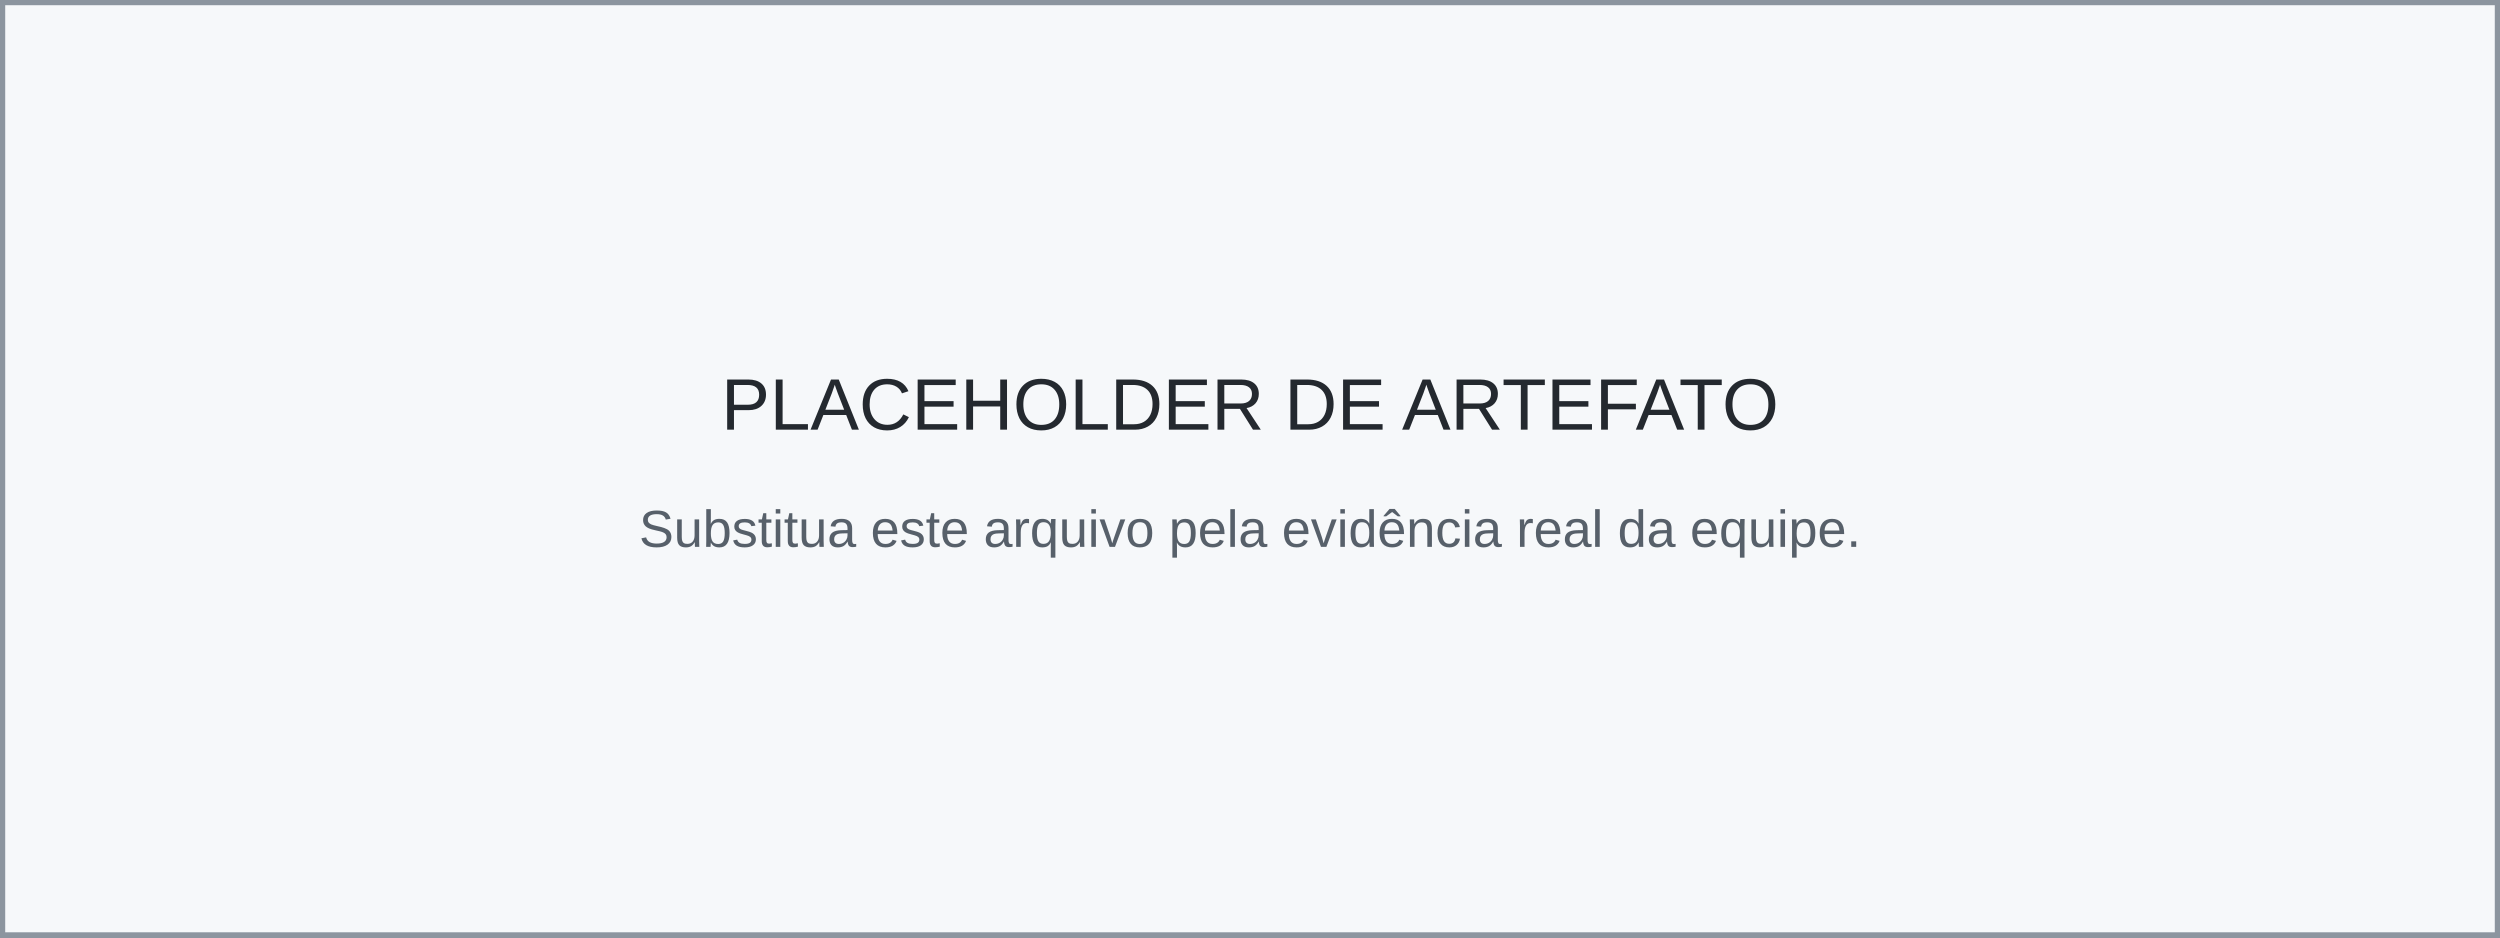
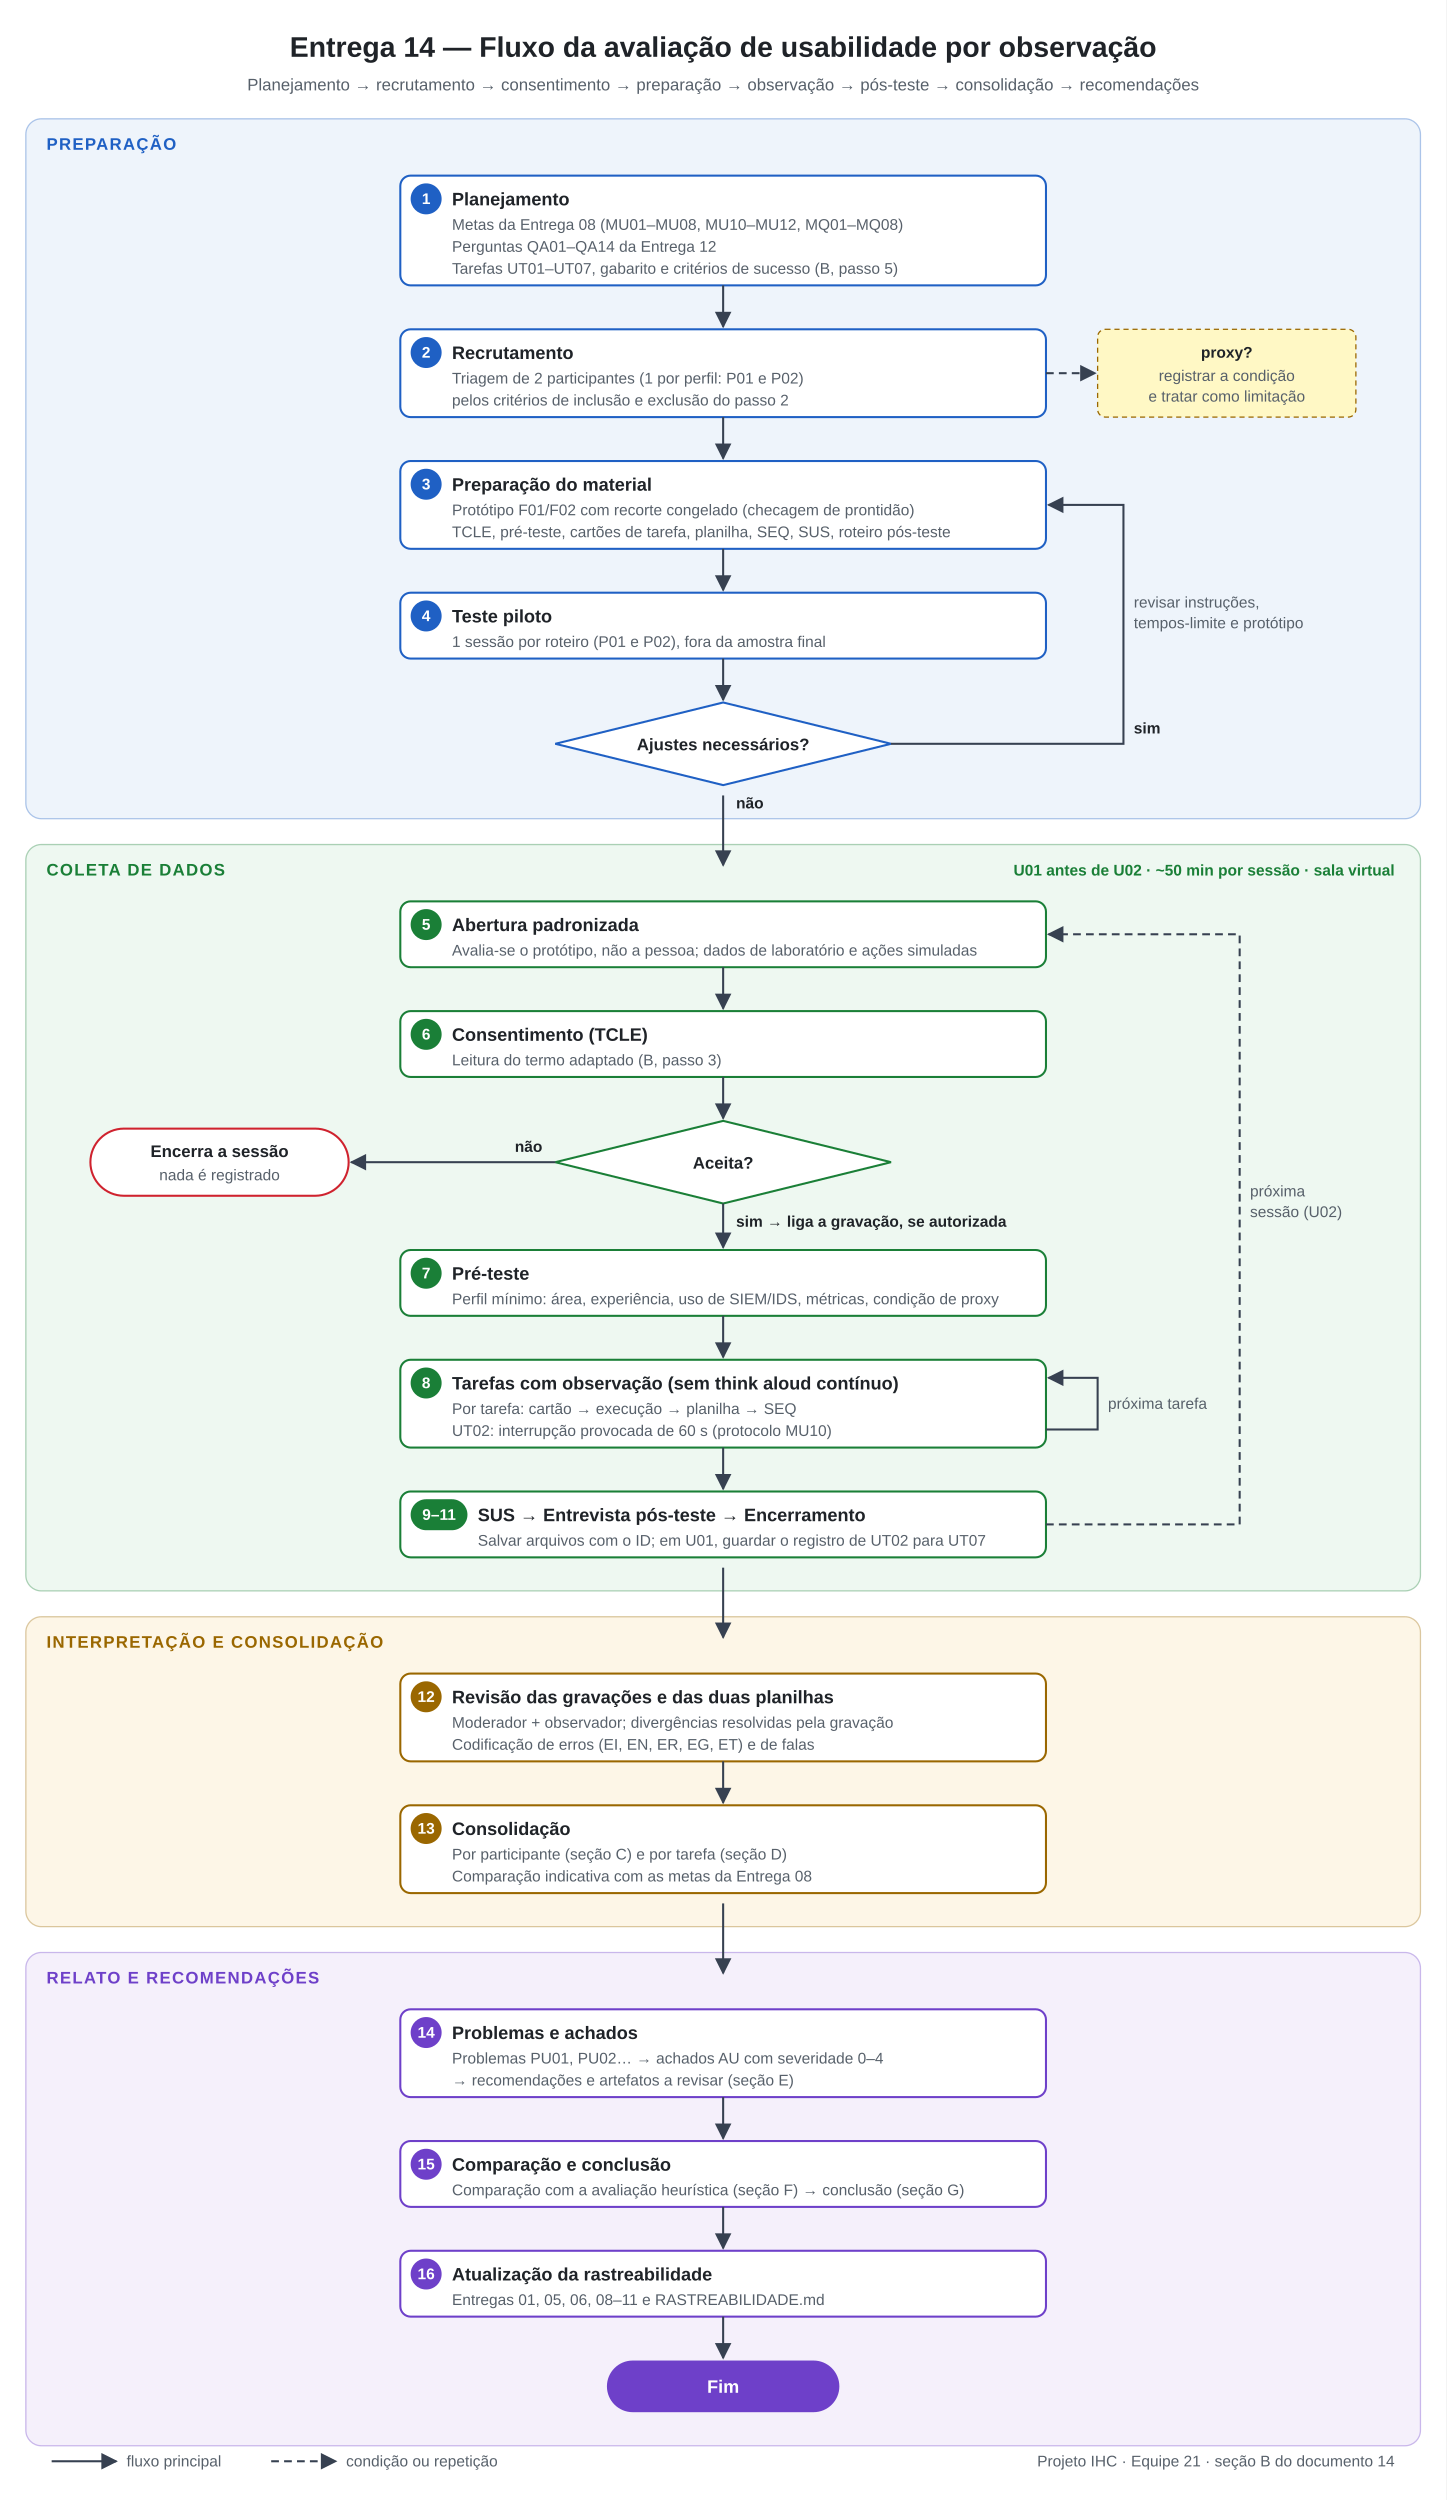
- <svg xmlns="http://www.w3.org/2000/svg" width="960" height="360" viewBox="0 0 960 360">
-   <rect width="100%" height="100%" fill="#f6f8fa" stroke="#8c959f" stroke-width="4" />
-   <text x="480" y="165" text-anchor="middle" font-family="Arial, sans-serif" font-size="28" fill="#24292f">PLACEHOLDER DE ARTEFATO</text>
-   <text x="480" y="210" text-anchor="middle" font-family="Arial, sans-serif" font-size="20" fill="#57606a">Substitua este arquivo pela evidência real da equipe.</text>
+ <svg xmlns="http://www.w3.org/2000/svg" width="1120" height="1936" viewBox="0 0 1120 1936" font-family="Arial, Helvetica, sans-serif">
+   <defs>
+     <marker id="ah" viewBox="0 0 10 10" refX="9" refY="5" markerWidth="8" markerHeight="8" orient="auto-start-reverse">
+       <path d="M0 0 L10 5 L0 10 z" fill="#374151" />
+     </marker>
+   </defs>
+   <rect width="1120" height="1936" fill="#ffffff" />
+   <text x="560" y="44" text-anchor="middle" font-size="22" font-weight="bold" fill="#1f2328">Entrega 14 — Fluxo da avaliação de usabilidade por observação</text>
+   <text x="560" y="70" text-anchor="middle" font-size="13" fill="#57606a">Planejamento → recrutamento → consentimento → preparação → observação → pós-teste → consolidação → recomendações</text>
+   <rect x="20" y="92" width="1080" height="542" rx="12" fill="#eef4fb" stroke="#1f60c4" stroke-opacity="0.35" />
+   <text x="36" y="116" font-size="13" font-weight="bold" fill="#1f60c4" letter-spacing="1">PREPARAÇÃO</text>
+   <rect x="20" y="654" width="1080" height="578" rx="12" fill="#eef8f1" stroke="#1a7f37" stroke-opacity="0.35" />
+   <text x="36" y="678" font-size="13" font-weight="bold" fill="#1a7f37" letter-spacing="1">COLETA DE DADOS</text>
+   <rect x="20" y="1252" width="1080" height="240" rx="12" fill="#fdf6e7" stroke="#9a6700" stroke-opacity="0.35" />
+   <text x="36" y="1276" font-size="13" font-weight="bold" fill="#9a6700" letter-spacing="1">INTERPRETAÇÃO E CONSOLIDAÇÃO</text>
+   <rect x="20" y="1512" width="1080" height="382" rx="12" fill="#f5f0fb" stroke="#6e40c9" stroke-opacity="0.35" />
+   <text x="36" y="1536" font-size="13" font-weight="bold" fill="#6e40c9" letter-spacing="1">RELATO E RECOMENDAÇÕES</text>
+   <rect x="310.0" y="136" width="500" height="85" rx="8" fill="#ffffff" stroke="#1f60c4" stroke-width="1.6" />
+   <rect x="318.0" y="142" width="24" height="24" rx="12" fill="#1f60c4" />
+   <text x="330.0" y="158" text-anchor="middle" font-size="12" fill="#ffffff" font-weight="bold">1</text>
+   <text x="350.0" y="159" text-anchor="start" font-size="14" fill="#1f2328" font-weight="bold">Planejamento</text>
+   <text x="350.0" y="178" text-anchor="start" font-size="12" fill="#57606a">Metas da Entrega 08 (MU01–MU08, MU10–MU12, MQ01–MQ08)</text>
+   <text x="350.0" y="195" text-anchor="start" font-size="12" fill="#57606a">Perguntas QA01–QA14 da Entrega 12</text>
+   <text x="350.0" y="212" text-anchor="start" font-size="12" fill="#57606a">Tarefas UT01–UT07, gabarito e critérios de sucesso (B, passo 5)</text>
+   <path d="M560 221 L560 253" fill="none" stroke="#374151" stroke-width="1.6" marker-end="url(#ah)" />
+   <rect x="310.0" y="255" width="500" height="68" rx="8" fill="#ffffff" stroke="#1f60c4" stroke-width="1.6" />
+   <rect x="318.0" y="261" width="24" height="24" rx="12" fill="#1f60c4" />
+   <text x="330.0" y="277" text-anchor="middle" font-size="12" fill="#ffffff" font-weight="bold">2</text>
+   <text x="350.0" y="278" text-anchor="start" font-size="14" fill="#1f2328" font-weight="bold">Recrutamento</text>
+   <text x="350.0" y="297" text-anchor="start" font-size="12" fill="#57606a">Triagem de 2 participantes (1 por perfil: P01 e P02)</text>
+   <text x="350.0" y="314" text-anchor="start" font-size="12" fill="#57606a">pelos critérios de inclusão e exclusão do passo 2</text>
+   <rect x="850.0" y="255.0" width="200" height="68" rx="6" fill="#fff8c5" stroke="#9a6700" stroke-dasharray="4 3" />
+   <text x="950.0" y="277.0" text-anchor="middle" font-size="12" fill="#1f2328" font-weight="bold">proxy?</text>
+   <text x="950.0" y="295.0" text-anchor="middle" font-size="12" fill="#57606a">registrar a condição</text>
+   <text x="950.0" y="311.0" text-anchor="middle" font-size="12" fill="#57606a">e tratar como limitação</text>
+   <path d="M810.0 289.0 L848.0 289.0" fill="none" stroke="#374151" stroke-width="1.6" stroke-dasharray="6 4" marker-end="url(#ah)" />
+   <path d="M560 323 L560 355" fill="none" stroke="#374151" stroke-width="1.6" marker-end="url(#ah)" />
+   <rect x="310.0" y="357" width="500" height="68" rx="8" fill="#ffffff" stroke="#1f60c4" stroke-width="1.6" />
+   <rect x="318.0" y="363" width="24" height="24" rx="12" fill="#1f60c4" />
+   <text x="330.0" y="379" text-anchor="middle" font-size="12" fill="#ffffff" font-weight="bold">3</text>
+   <text x="350.0" y="380" text-anchor="start" font-size="14" fill="#1f2328" font-weight="bold">Preparação do material</text>
+   <text x="350.0" y="399" text-anchor="start" font-size="12" fill="#57606a">Protótipo F01/F02 com recorte congelado (checagem de prontidão)</text>
+   <text x="350.0" y="416" text-anchor="start" font-size="12" fill="#57606a">TCLE, pré-teste, cartões de tarefa, planilha, SEQ, SUS, roteiro pós-teste</text>
+   <path d="M560 425 L560 457" fill="none" stroke="#374151" stroke-width="1.6" marker-end="url(#ah)" />
+   <rect x="310.0" y="459" width="500" height="51" rx="8" fill="#ffffff" stroke="#1f60c4" stroke-width="1.6" />
+   <rect x="318.0" y="465" width="24" height="24" rx="12" fill="#1f60c4" />
+   <text x="330.0" y="481" text-anchor="middle" font-size="12" fill="#ffffff" font-weight="bold">4</text>
+   <text x="350.0" y="482" text-anchor="start" font-size="14" fill="#1f2328" font-weight="bold">Teste piloto</text>
+   <text x="350.0" y="501" text-anchor="start" font-size="12" fill="#57606a">1 sessão por roteiro (P01 e P02), fora da amostra final</text>
+   <path d="M560 510 L560 542" fill="none" stroke="#374151" stroke-width="1.6" marker-end="url(#ah)" />
+   <polygon points="560,544 690.0,576.0 560,608 430.0,576.0" fill="#ffffff" stroke="#1f60c4" stroke-width="1.6" />
+   <text x="560" y="581.0" text-anchor="middle" font-size="13" fill="#1f2328" font-weight="bold">Ajustes necessários?</text>
+   <path d="M690 576.0 L870.0 576.0 L870.0 391.0 L812.0 391.0" fill="none" stroke="#374151" stroke-width="1.6" marker-end="url(#ah)" />
+   <text x="878.0" y="568.0" text-anchor="start" font-size="12" fill="#1f2328" font-weight="bold">sim</text>
+   <text x="878.0" y="470.5" text-anchor="start" font-size="12" fill="#57606a">revisar instruções,</text>
+   <text x="878.0" y="486.5" text-anchor="start" font-size="12" fill="#57606a">tempos-limite e protótipo</text>
+   <text x="570" y="626" text-anchor="start" font-size="12" fill="#1f2328" font-weight="bold">não</text>
+   <path d="M560 616 L560 670" fill="none" stroke="#374151" stroke-width="1.6" marker-end="url(#ah)" />
+   <text x="1080" y="678" text-anchor="end" font-size="12" fill="#1a7f37" font-weight="bold">U01 antes de U02 · ~50 min por sessão · sala virtual</text>
+   <rect x="310.0" y="698" width="500" height="51" rx="8" fill="#ffffff" stroke="#1a7f37" stroke-width="1.6" />
+   <rect x="318.0" y="704" width="24" height="24" rx="12" fill="#1a7f37" />
+   <text x="330.0" y="720" text-anchor="middle" font-size="12" fill="#ffffff" font-weight="bold">5</text>
+   <text x="350.0" y="721" text-anchor="start" font-size="14" fill="#1f2328" font-weight="bold">Abertura padronizada</text>
+   <text x="350.0" y="740" text-anchor="start" font-size="12" fill="#57606a">Avalia-se o protótipo, não a pessoa; dados de laboratório e ações simuladas</text>
+   <path d="M560 749 L560 781" fill="none" stroke="#374151" stroke-width="1.6" marker-end="url(#ah)" />
+   <rect x="310.0" y="783" width="500" height="51" rx="8" fill="#ffffff" stroke="#1a7f37" stroke-width="1.6" />
+   <rect x="318.0" y="789" width="24" height="24" rx="12" fill="#1a7f37" />
+   <text x="330.0" y="805" text-anchor="middle" font-size="12" fill="#ffffff" font-weight="bold">6</text>
+   <text x="350.0" y="806" text-anchor="start" font-size="14" fill="#1f2328" font-weight="bold">Consentimento (TCLE)</text>
+   <text x="350.0" y="825" text-anchor="start" font-size="12" fill="#57606a">Leitura do termo adaptado (B, passo 3)</text>
+   <path d="M560 834 L560 866" fill="none" stroke="#374151" stroke-width="1.6" marker-end="url(#ah)" />
+   <polygon points="560,868 690.0,900.0 560,932 430.0,900.0" fill="#ffffff" stroke="#1a7f37" stroke-width="1.6" />
+   <text x="560" y="905.0" text-anchor="middle" font-size="13" fill="#1f2328" font-weight="bold">Aceita?</text>
+   <rect x="70.0" y="874.0" width="200" height="52" rx="26" fill="#ffffff" stroke="#cf222e" stroke-width="1.6" />
+   <text x="170.0" y="896.0" text-anchor="middle" font-size="13" fill="#1f2328" font-weight="bold">Encerra a sessão</text>
+   <text x="170.0" y="914.0" text-anchor="middle" font-size="12" fill="#57606a">nada é registrado</text>
+   <path d="M430 900.0 L272.0 900.0" fill="none" stroke="#374151" stroke-width="1.6" marker-end="url(#ah)" />
+   <text x="420" y="892.0" text-anchor="end" font-size="12" fill="#1f2328" font-weight="bold">não</text>
+   <text x="570" y="950" text-anchor="start" font-size="12" fill="#1f2328" font-weight="bold">sim → liga a gravação, se autorizada</text>
+   <path d="M560 932 L560 966" fill="none" stroke="#374151" stroke-width="1.6" marker-end="url(#ah)" />
+   <rect x="310.0" y="968" width="500" height="51" rx="8" fill="#ffffff" stroke="#1a7f37" stroke-width="1.6" />
+   <rect x="318.0" y="974" width="24" height="24" rx="12" fill="#1a7f37" />
+   <text x="330.0" y="990" text-anchor="middle" font-size="12" fill="#ffffff" font-weight="bold">7</text>
+   <text x="350.0" y="991" text-anchor="start" font-size="14" fill="#1f2328" font-weight="bold">Pré-teste</text>
+   <text x="350.0" y="1010" text-anchor="start" font-size="12" fill="#57606a">Perfil mínimo: área, experiência, uso de SIEM/IDS, métricas, condição de proxy</text>
+   <path d="M560 1019 L560 1051" fill="none" stroke="#374151" stroke-width="1.6" marker-end="url(#ah)" />
+   <rect x="310.0" y="1053" width="500" height="68" rx="8" fill="#ffffff" stroke="#1a7f37" stroke-width="1.6" />
+   <rect x="318.0" y="1059" width="24" height="24" rx="12" fill="#1a7f37" />
+   <text x="330.0" y="1075" text-anchor="middle" font-size="12" fill="#ffffff" font-weight="bold">8</text>
+   <text x="350.0" y="1076" text-anchor="start" font-size="14" fill="#1f2328" font-weight="bold">Tarefas com observação (sem think aloud contínuo)</text>
+   <text x="350.0" y="1095" text-anchor="start" font-size="12" fill="#57606a">Por tarefa: cartão → execução → planilha → SEQ</text>
+   <text x="350.0" y="1112" text-anchor="start" font-size="12" fill="#57606a">UT02: interrupção provocada de 60 s (protocolo MU10)</text>
+   <path d="M810.0 1107 L850.0 1107 L850.0 1067 L812.0 1067" fill="none" stroke="#374151" stroke-width="1.6" marker-end="url(#ah)" />
+   <text x="858.0" y="1091.0" text-anchor="start" font-size="12" fill="#57606a">próxima tarefa</text>
+   <path d="M560 1121 L560 1153" fill="none" stroke="#374151" stroke-width="1.6" marker-end="url(#ah)" />
+   <rect x="310.0" y="1155" width="500" height="51" rx="8" fill="#ffffff" stroke="#1a7f37" stroke-width="1.6" />
+   <rect x="318.0" y="1161" width="44" height="24" rx="12" fill="#1a7f37" />
+   <text x="340.0" y="1177" text-anchor="middle" font-size="12" fill="#ffffff" font-weight="bold">9–11</text>
+   <text x="370.0" y="1178" text-anchor="start" font-size="14" fill="#1f2328" font-weight="bold">SUS → Entrevista pós-teste → Encerramento</text>
+   <text x="370.0" y="1197" text-anchor="start" font-size="12" fill="#57606a">Salvar arquivos com o ID; em U01, guardar o registro de UT02 para UT07</text>
+   <path d="M810.0 1180.5 L960.0 1180.5 L960.0 723.5 L812.0 723.5" fill="none" stroke="#374151" stroke-width="1.6" stroke-dasharray="6 4" marker-end="url(#ah)" />
+   <text x="968.0" y="926.5" text-anchor="start" font-size="12" fill="#57606a">próxima</text>
+   <text x="968.0" y="942.5" text-anchor="start" font-size="12" fill="#57606a">sessão (U02)</text>
+   <path d="M560 1214 L560 1268" fill="none" stroke="#374151" stroke-width="1.6" marker-end="url(#ah)" />
+   <rect x="310.0" y="1296" width="500" height="68" rx="8" fill="#ffffff" stroke="#9a6700" stroke-width="1.6" />
+   <rect x="318.0" y="1302" width="24" height="24" rx="12" fill="#9a6700" />
+   <text x="330.0" y="1318" text-anchor="middle" font-size="12" fill="#ffffff" font-weight="bold">12</text>
+   <text x="350.0" y="1319" text-anchor="start" font-size="14" fill="#1f2328" font-weight="bold">Revisão das gravações e das duas planilhas</text>
+   <text x="350.0" y="1338" text-anchor="start" font-size="12" fill="#57606a">Moderador + observador; divergências resolvidas pela gravação</text>
+   <text x="350.0" y="1355" text-anchor="start" font-size="12" fill="#57606a">Codificação de erros (EI, EN, ER, EG, ET) e de falas</text>
+   <path d="M560 1364 L560 1396" fill="none" stroke="#374151" stroke-width="1.6" marker-end="url(#ah)" />
+   <rect x="310.0" y="1398" width="500" height="68" rx="8" fill="#ffffff" stroke="#9a6700" stroke-width="1.6" />
+   <rect x="318.0" y="1404" width="24" height="24" rx="12" fill="#9a6700" />
+   <text x="330.0" y="1420" text-anchor="middle" font-size="12" fill="#ffffff" font-weight="bold">13</text>
+   <text x="350.0" y="1421" text-anchor="start" font-size="14" fill="#1f2328" font-weight="bold">Consolidação</text>
+   <text x="350.0" y="1440" text-anchor="start" font-size="12" fill="#57606a">Por participante (seção C) e por tarefa (seção D)</text>
+   <text x="350.0" y="1457" text-anchor="start" font-size="12" fill="#57606a">Comparação indicativa com as metas da Entrega 08</text>
+   <path d="M560 1474 L560 1528" fill="none" stroke="#374151" stroke-width="1.6" marker-end="url(#ah)" />
+   <rect x="310.0" y="1556" width="500" height="68" rx="8" fill="#ffffff" stroke="#6e40c9" stroke-width="1.6" />
+   <rect x="318.0" y="1562" width="24" height="24" rx="12" fill="#6e40c9" />
+   <text x="330.0" y="1578" text-anchor="middle" font-size="12" fill="#ffffff" font-weight="bold">14</text>
+   <text x="350.0" y="1579" text-anchor="start" font-size="14" fill="#1f2328" font-weight="bold">Problemas e achados</text>
+   <text x="350.0" y="1598" text-anchor="start" font-size="12" fill="#57606a">Problemas PU01, PU02… → achados AU com severidade 0–4</text>
+   <text x="350.0" y="1615" text-anchor="start" font-size="12" fill="#57606a">→ recomendações e artefatos a revisar (seção E)</text>
+   <path d="M560 1624 L560 1656" fill="none" stroke="#374151" stroke-width="1.6" marker-end="url(#ah)" />
+   <rect x="310.0" y="1658" width="500" height="51" rx="8" fill="#ffffff" stroke="#6e40c9" stroke-width="1.6" />
+   <rect x="318.0" y="1664" width="24" height="24" rx="12" fill="#6e40c9" />
+   <text x="330.0" y="1680" text-anchor="middle" font-size="12" fill="#ffffff" font-weight="bold">15</text>
+   <text x="350.0" y="1681" text-anchor="start" font-size="14" fill="#1f2328" font-weight="bold">Comparação e conclusão</text>
+   <text x="350.0" y="1700" text-anchor="start" font-size="12" fill="#57606a">Comparação com a avaliação heurística (seção F) → conclusão (seção G)</text>
+   <path d="M560 1709 L560 1741" fill="none" stroke="#374151" stroke-width="1.6" marker-end="url(#ah)" />
+   <rect x="310.0" y="1743" width="500" height="51" rx="8" fill="#ffffff" stroke="#6e40c9" stroke-width="1.6" />
+   <rect x="318.0" y="1749" width="24" height="24" rx="12" fill="#6e40c9" />
+   <text x="330.0" y="1765" text-anchor="middle" font-size="12" fill="#ffffff" font-weight="bold">16</text>
+   <text x="350.0" y="1766" text-anchor="start" font-size="14" fill="#1f2328" font-weight="bold">Atualização da rastreabilidade</text>
+   <text x="350.0" y="1785" text-anchor="start" font-size="12" fill="#57606a">Entregas 01, 05, 06, 08–11 e RASTREABILIDADE.md</text>
+   <path d="M560 1794 L560 1826" fill="none" stroke="#374151" stroke-width="1.6" marker-end="url(#ah)" />
+   <rect x="470" y="1828" width="180" height="40" rx="20" fill="#6e40c9" />
+   <text x="560" y="1853" text-anchor="middle" font-size="14" fill="#ffffff" font-weight="bold">Fim</text>
+   <path d="M40 1906 L90 1906" stroke="#374151" stroke-width="1.6" marker-end="url(#ah)" />
+   <text x="98" y="1910" font-size="12" fill="#57606a">fluxo principal</text>
+   <path d="M210 1906 L260 1906" stroke="#374151" stroke-width="1.6" stroke-dasharray="6 4" marker-end="url(#ah)" />
+   <text x="268" y="1910" font-size="12" fill="#57606a">condição ou repetição</text>
+   <text x="1080" y="1910" text-anchor="end" font-size="12" fill="#57606a">Projeto IHC · Equipe 21 · seção B do documento 14</text>
</svg>
